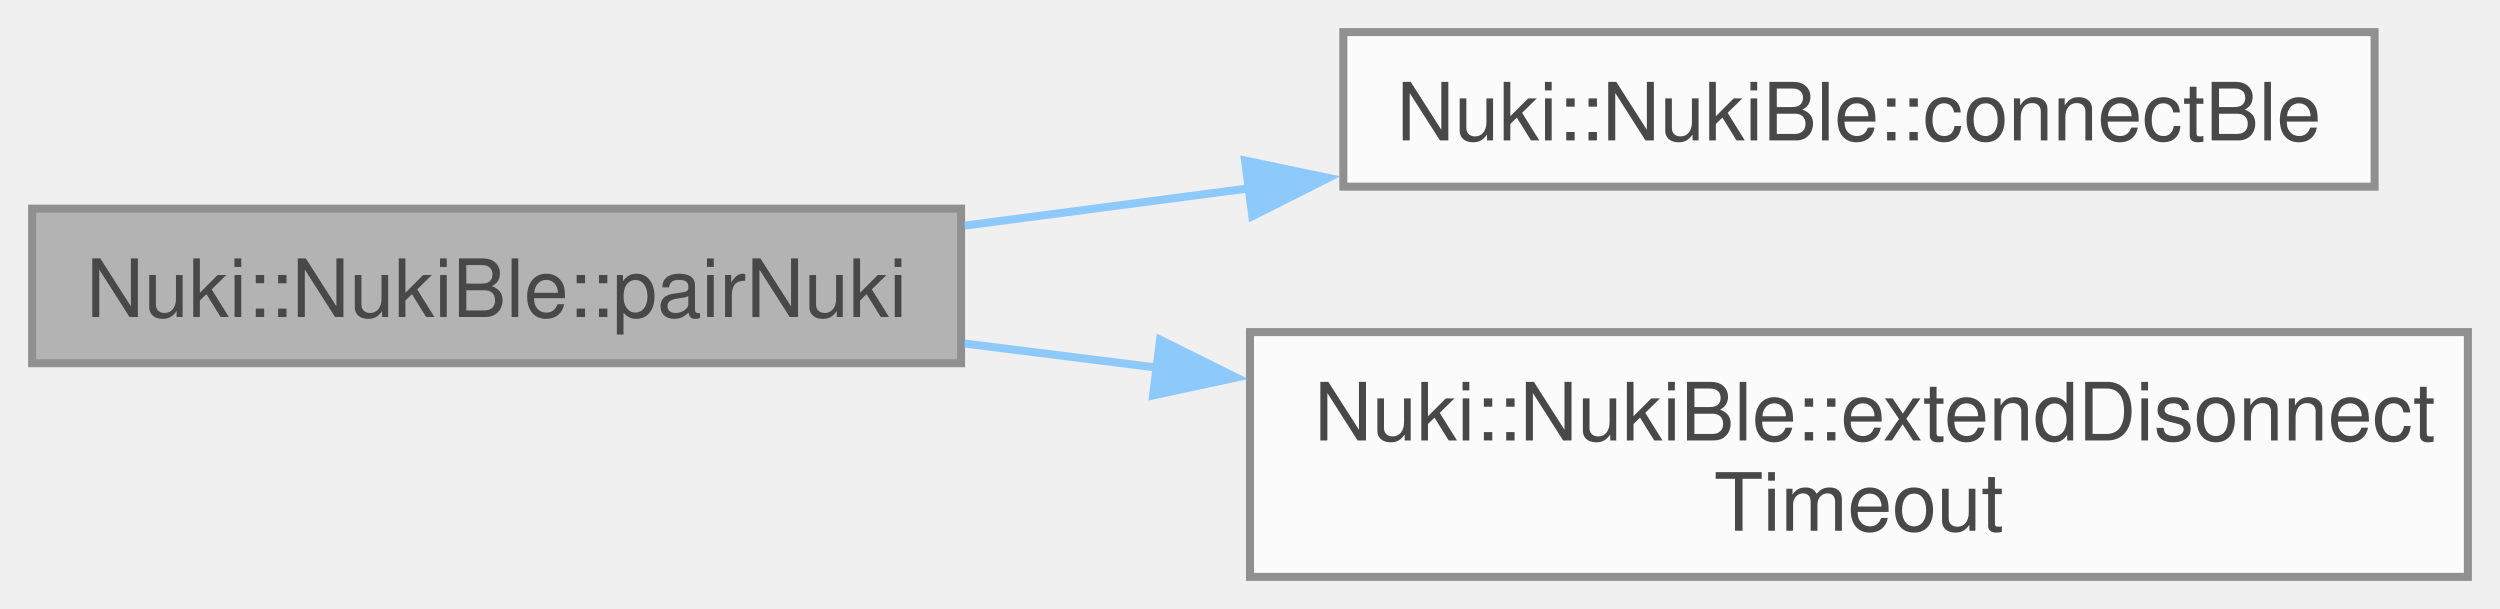
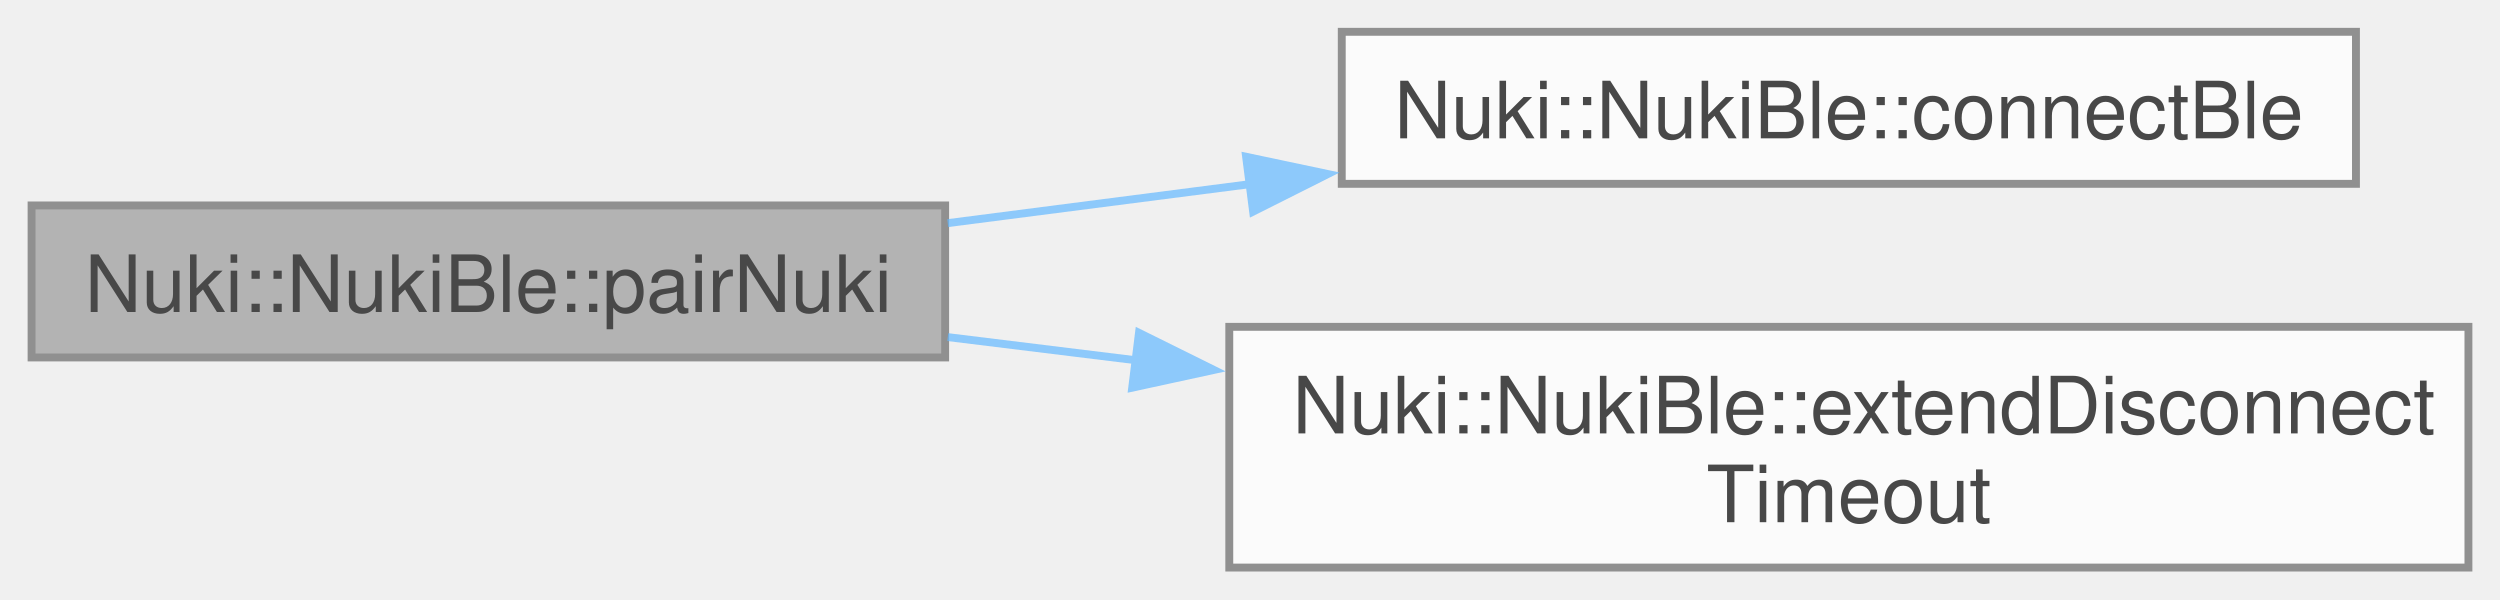
- <svg xmlns="http://www.w3.org/2000/svg" xmlns:xlink="http://www.w3.org/1999/xlink" width="312pt" height="76pt" viewBox="0.00 0.00 311.50 75.88">
+ <svg xmlns="http://www.w3.org/2000/svg" xmlns:xlink="http://www.w3.org/1999/xlink" width="317pt" height="76pt" viewBox="0.00 0.00 316.75 75.88">
  <svg id="main" version="1.1" xml:space="preserve">
    <style type="text/css">
.node, .edge {opacity: 0.7;}
.node.selected, .edge.selected {opacity: 1;}
.edge:hover path { stroke: red; }
.edge:hover polygon { stroke: red; fill: red; }
</style>
    <svg id="graph" class="graph">
      <g id="graph0" class="graph" transform="scale(1 1) rotate(0) translate(4 71.88)">
        <g id="Node000001" class="node">
          <g id="a_Node000001">
            <a xlink:title="Checks if credentials are stored in preferences, if not initiate pairing.">
              <polygon fill="#999999" stroke="#666666" points="115.75,-45.88 0,-45.88 0,-26.62 115.75,-26.62 115.75,-45.88" />
              <text text-anchor="middle" x="57.88" y="-32.38" font-family="Helvetica,sans-Serif" font-size="10.00">Nuki::NukiBle::pairNuki</text>
            </a>
          </g>
        </g>
        <g id="Node000002" class="node">
          <g id="a_Node000002">
            <a xlink:href="class_nuki_1_1_nuki_ble.html#a9b93a592c1d9ee5a250d745f8f5381fb" target="_top" xlink:title=" ">
-               <polygon fill="white" stroke="#666666" points="291.88,-67.88 163.38,-67.88 163.38,-48.62 291.88,-48.62 291.88,-67.88" />
-               <text text-anchor="middle" x="227.62" y="-54.38" font-family="Helvetica,sans-Serif" font-size="10.00">Nuki::NukiBle::connectBle</text>
+               <polygon fill="white" stroke="#666666" points="294.5,-67.88 166,-67.88 166,-48.62 294.5,-48.62 294.5,-67.88" />
+               <text text-anchor="middle" x="230.25" y="-54.38" font-family="Helvetica,sans-Serif" font-size="10.00">Nuki::NukiBle::connectBle</text>
            </a>
          </g>
        </g>
        <g id="edge1_Node000001_Node000002" class="edge">
          <g id="a_edge1_Node000001_Node000002">
            <a xlink:title=" ">
-               <path fill="none" stroke="#63b8ff" d="M116.14,-43.76C127.57,-45.26 139.75,-46.86 151.67,-48.42" />
-               <polygon fill="#63b8ff" stroke="#63b8ff" points="151.13,-51.88 161.5,-49.71 152.04,-44.94 151.13,-51.88" />
+               <path fill="none" stroke="#63b8ff" d="M116.08,-43.64C128.42,-45.23 141.64,-46.94 154.53,-48.6" />
+               <polygon fill="#63b8ff" stroke="#63b8ff" points="153.88,-52.05 164.24,-49.86 154.77,-45.1 153.88,-52.05" />
            </a>
          </g>
        </g>
        <g id="Node000003" class="node">
          <g id="a_Node000003">
-             <a xlink:href="class_nuki_1_1_nuki_ble.html#aed01f10d1ffa769f0f6fadc0d06d328e" target="_top" xlink:title=" ">
-               <polygon fill="white" stroke="#666666" points="303.5,-30.5 151.75,-30.5 151.75,0 303.5,0 303.5,-30.5" />
-               <text text-anchor="start" x="159.75" y="-17" font-family="Helvetica,sans-Serif" font-size="10.00">Nuki::NukiBle::extendDisonnect</text>
-               <text text-anchor="middle" x="227.62" y="-5.75" font-family="Helvetica,sans-Serif" font-size="10.00">Timeout</text>
+             <a xlink:href="class_nuki_1_1_nuki_ble.html#a6e8fca90c04249660dce6cb993eb4495" target="_top" xlink:title=" ">
+               <polygon fill="white" stroke="#666666" points="308.75,-30.5 151.75,-30.5 151.75,0 308.75,0 308.75,-30.5" />
+               <text text-anchor="start" x="159.75" y="-17" font-family="Helvetica,sans-Serif" font-size="10.00">Nuki::NukiBle::extendDisconnect</text>
+               <text text-anchor="middle" x="230.25" y="-5.75" font-family="Helvetica,sans-Serif" font-size="10.00">Timeout</text>
            </a>
          </g>
        </g>
        <g id="edge2_Node000001_Node000003" class="edge">
          <g id="a_edge2_Node000001_Node000003">
            <a xlink:title=" ">
-               <path fill="none" stroke="#63b8ff" d="M116.14,-29.08C123.97,-28.1 132.14,-27.08 140.35,-26.05" />
-               <polygon fill="#63b8ff" stroke="#63b8ff" points="140.54,-29.55 150.03,-24.84 139.67,-22.61 140.54,-29.55" />
+               <path fill="none" stroke="#63b8ff" d="M116.08,-29.2C123.77,-28.25 131.8,-27.26 139.88,-26.27" />
+               <polygon fill="#63b8ff" stroke="#63b8ff" points="140.31,-29.74 149.8,-25.04 139.45,-22.79 140.31,-29.74" />
            </a>
          </g>
        </g>
      </g>
    </svg>
  </svg>
  <style type="text/css">

[data-mouse-over-selected='false'] { opacity: 0.7; }
[data-mouse-over-selected='true']  { opacity: 1.0; }

</style>
</svg>
